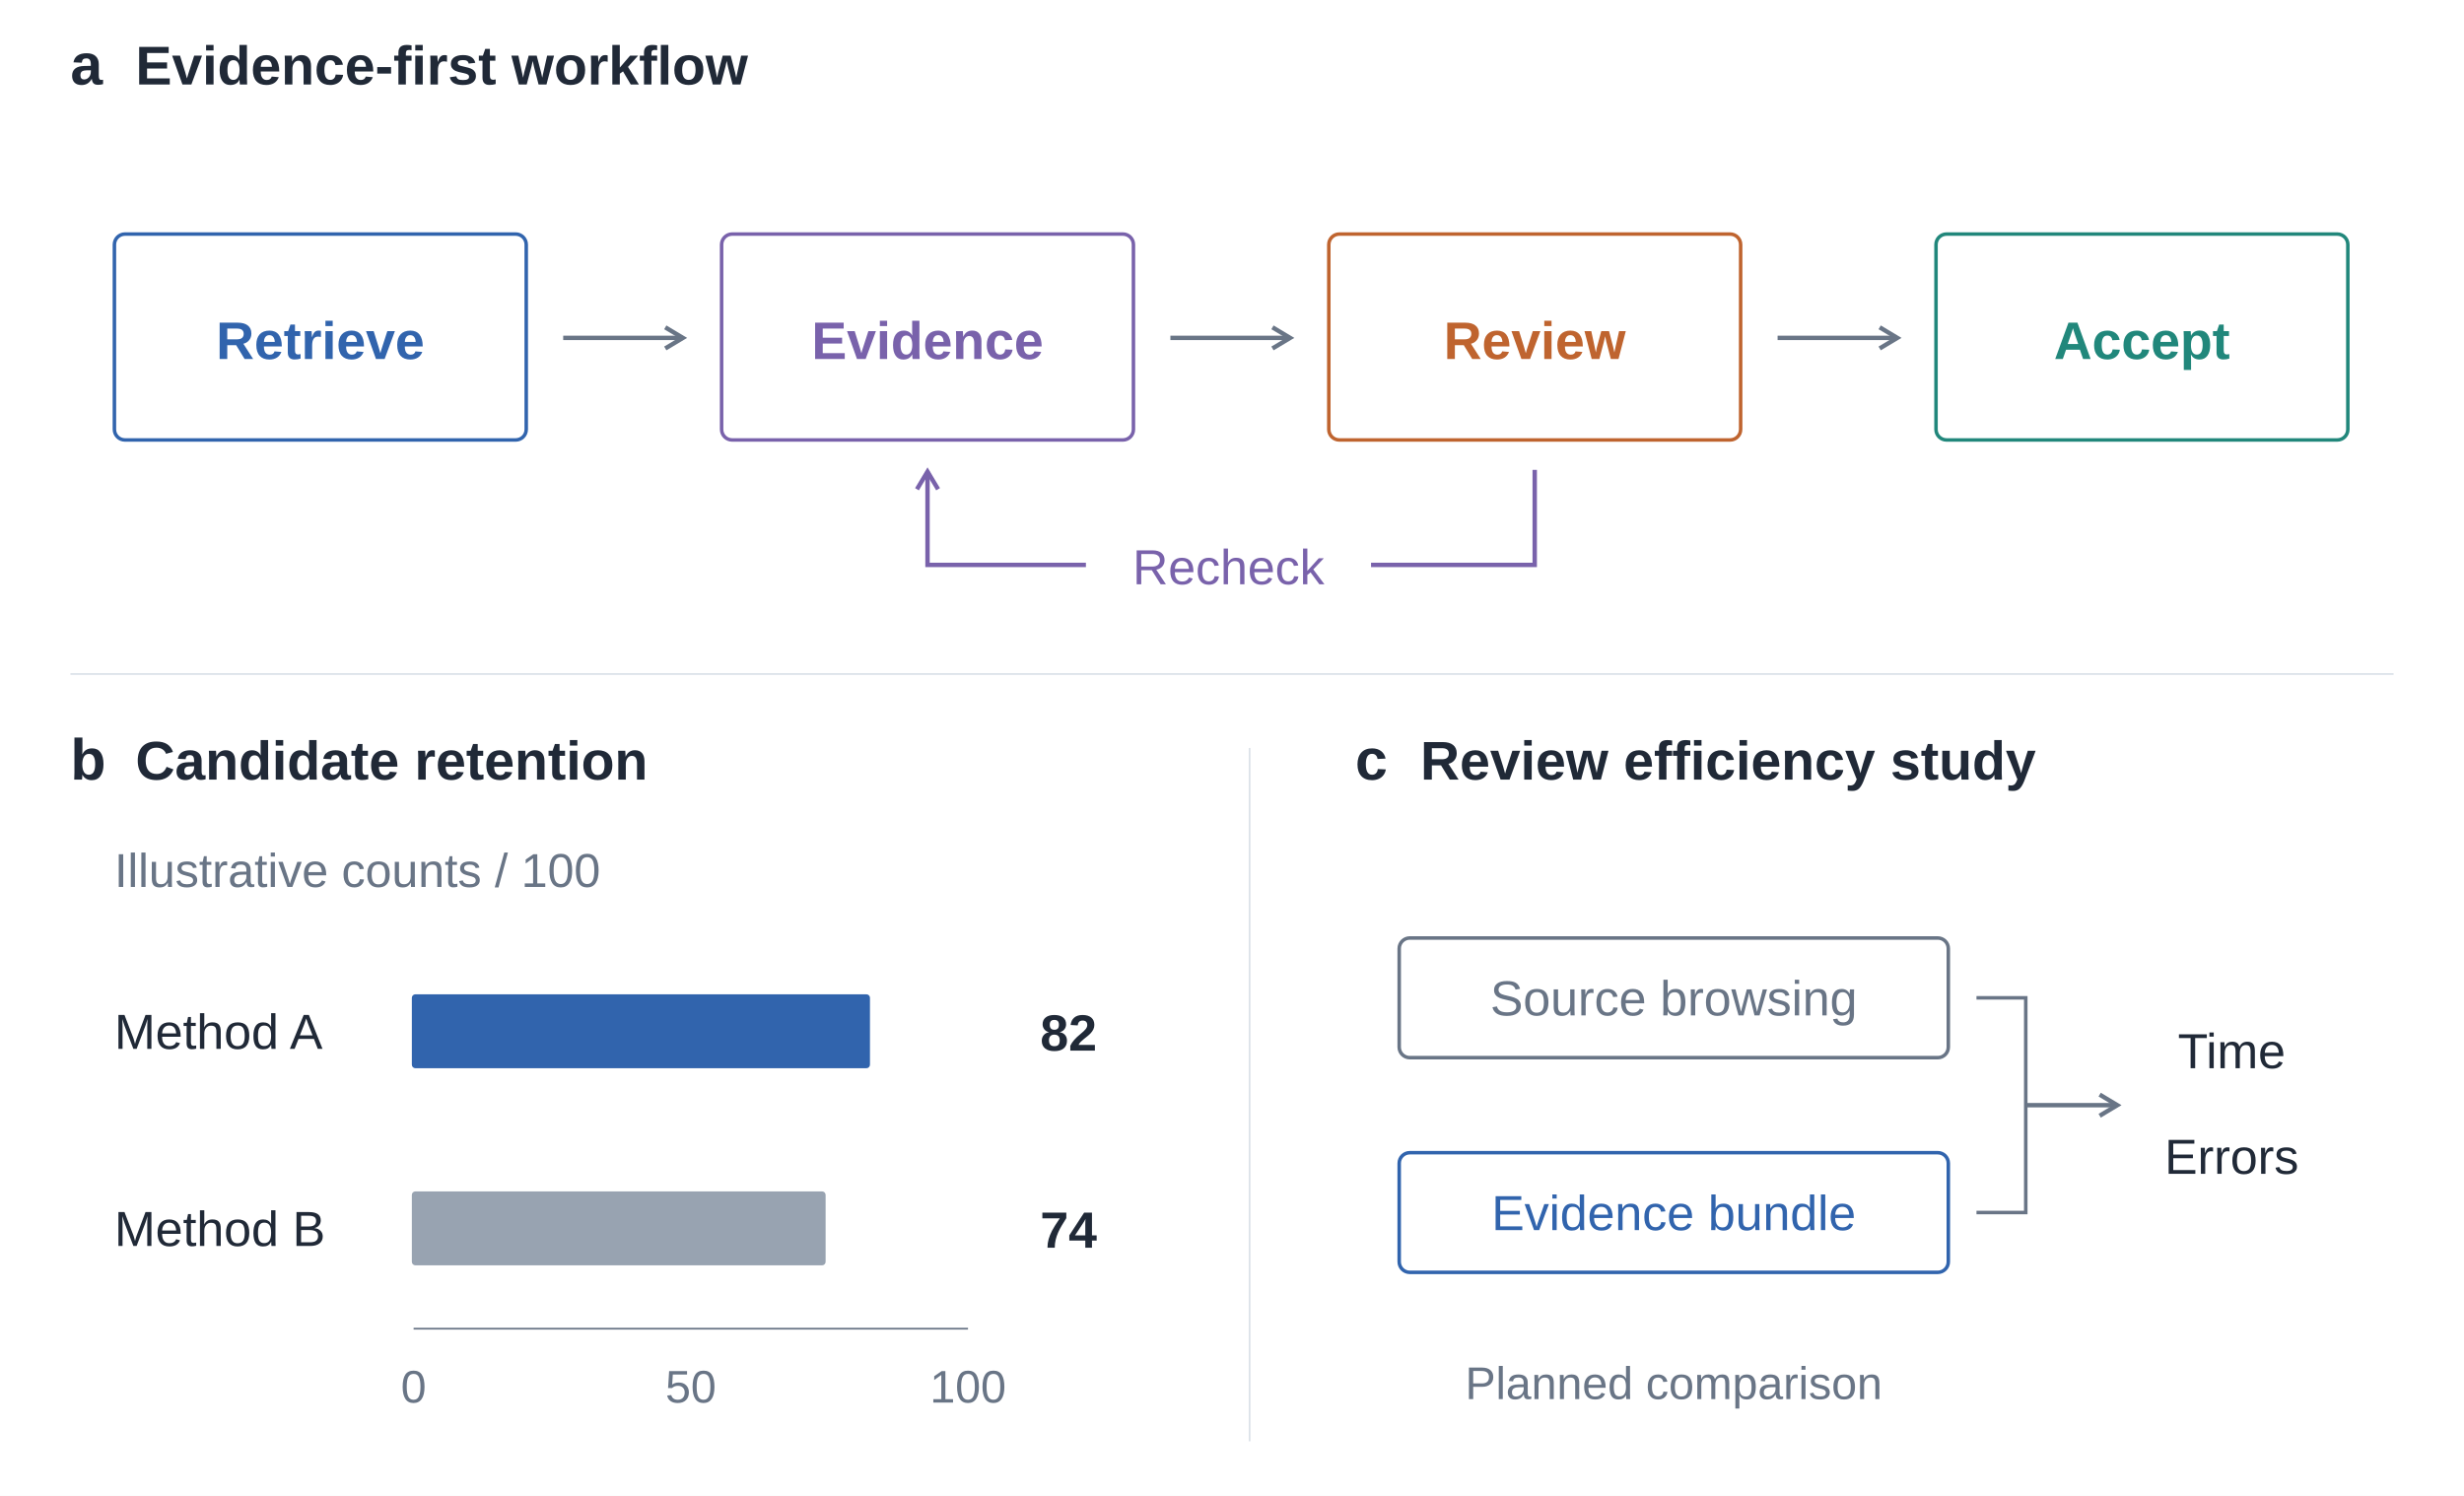
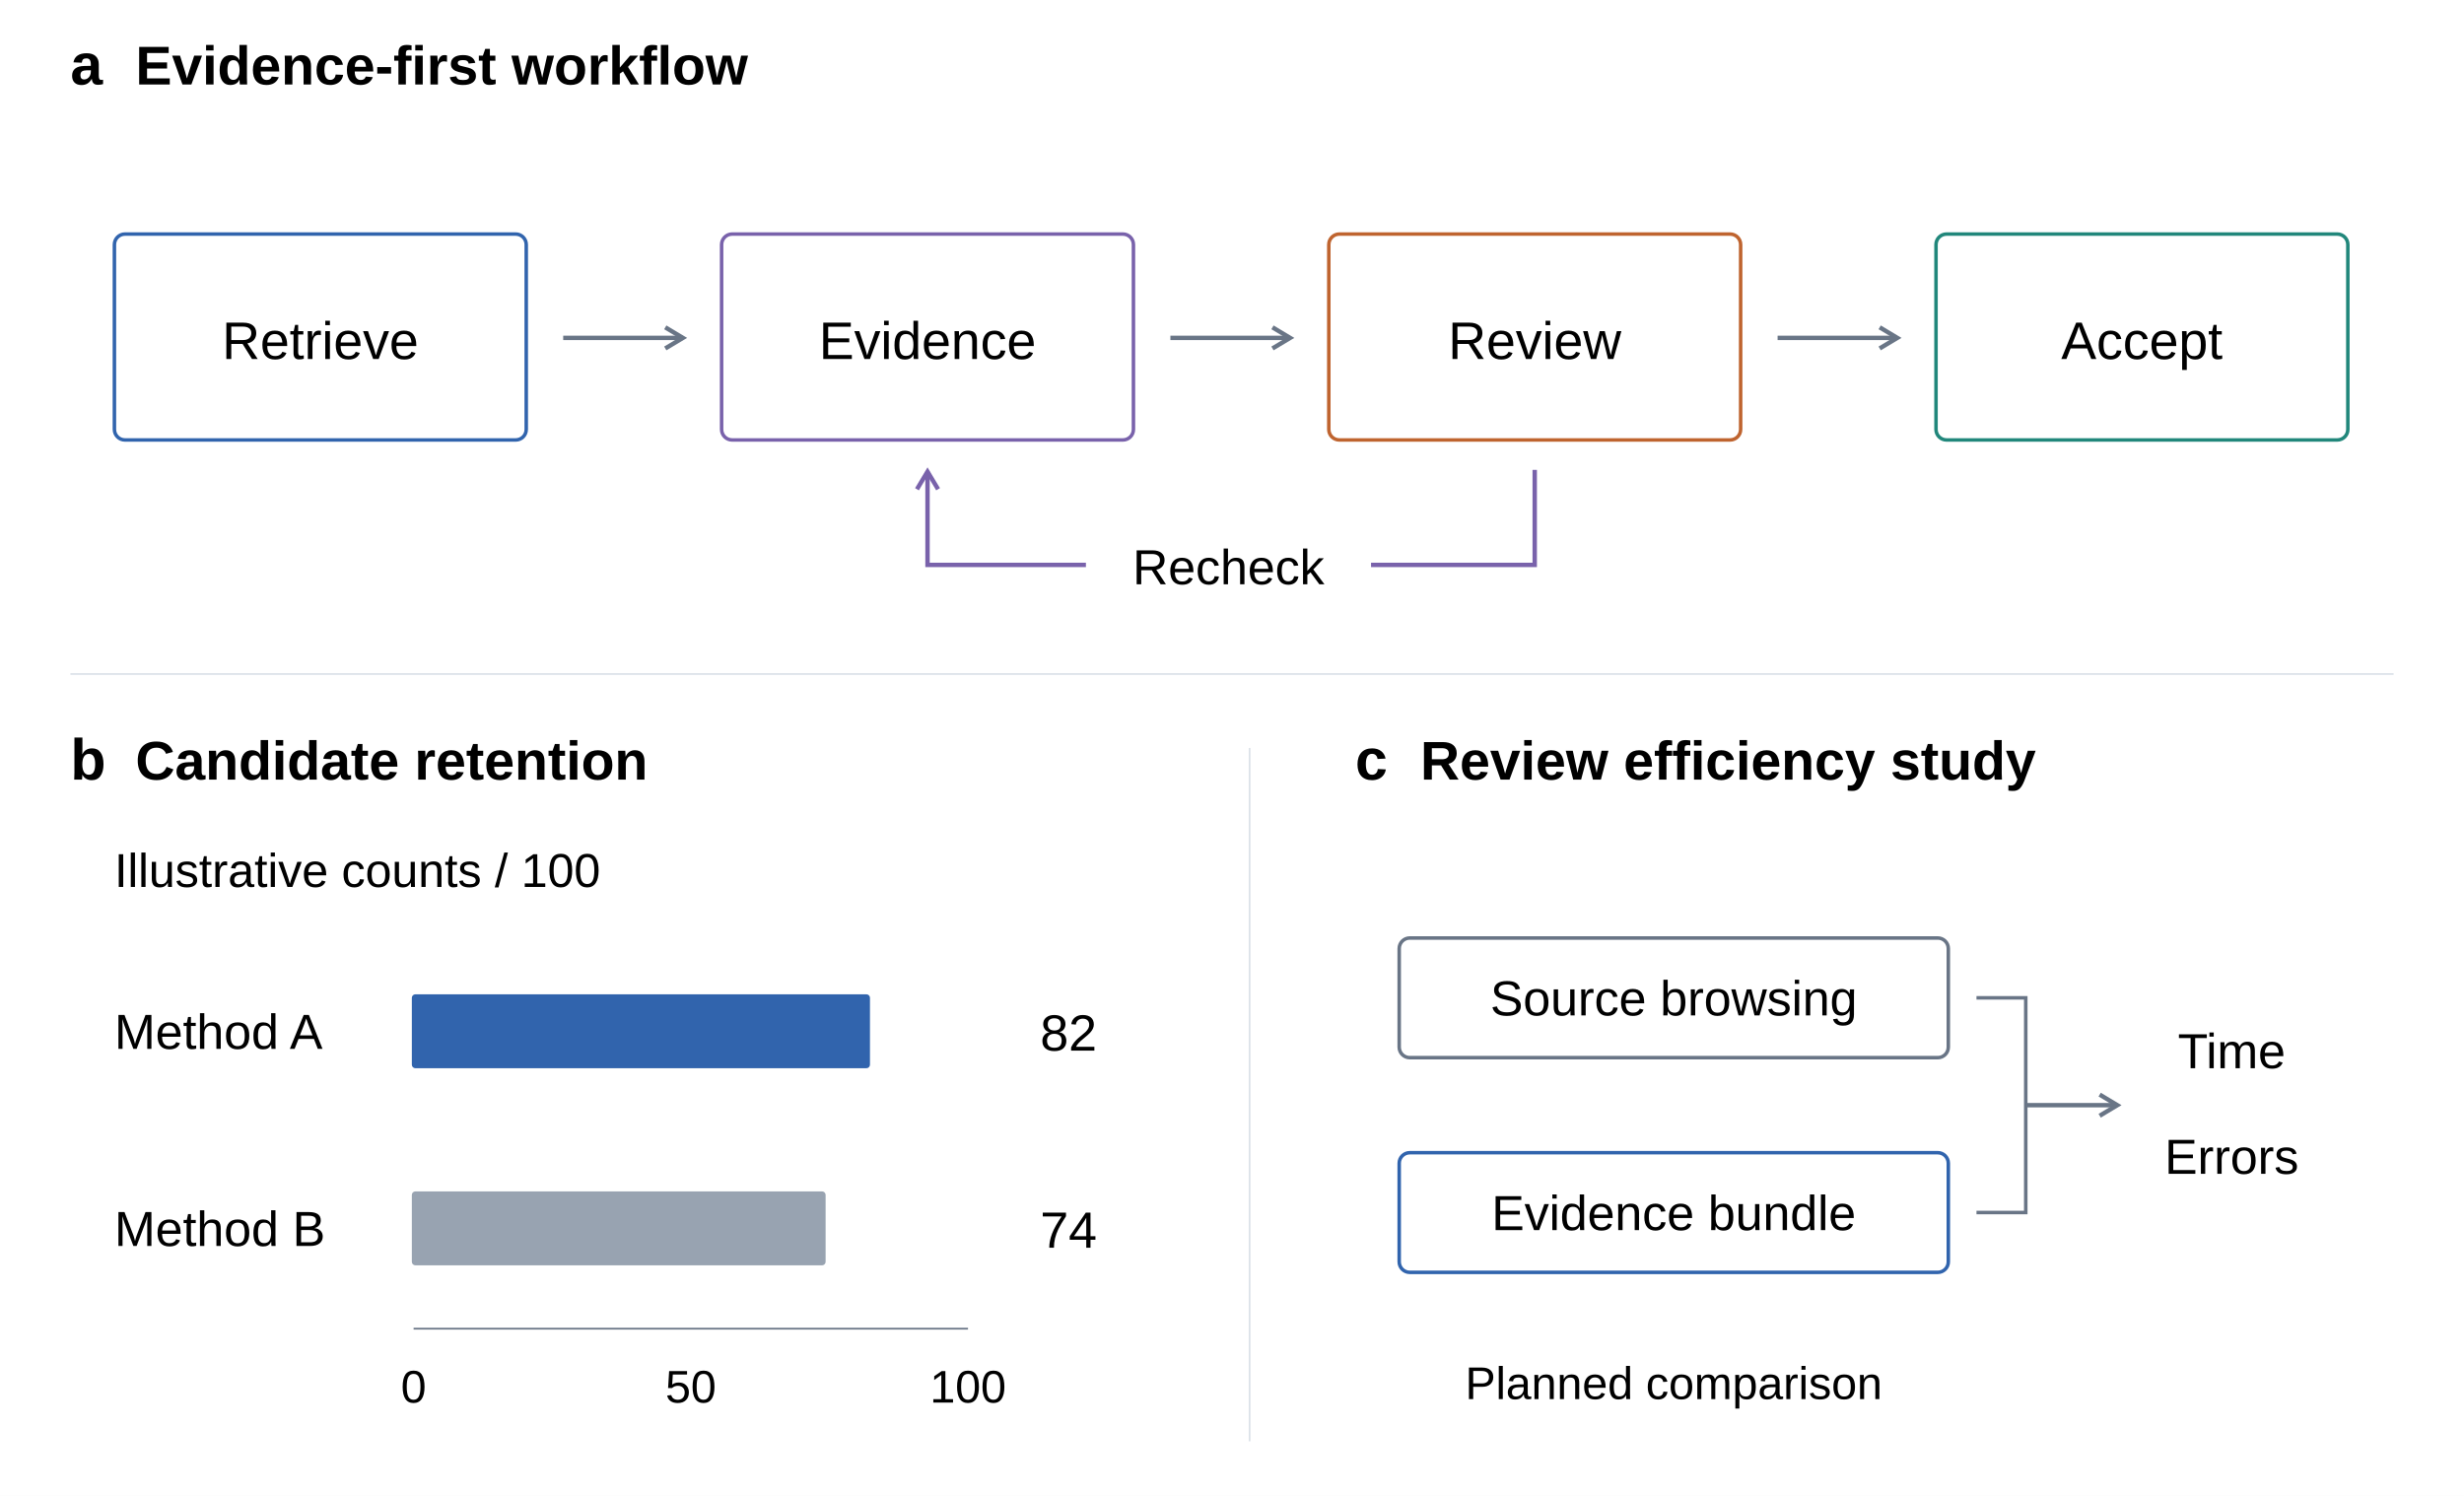
<svg xmlns="http://www.w3.org/2000/svg" width="1400" height="850" viewBox="0 0 1400 850">
  <rect width="1400" height="850" fill="white" />
-   <text x="40" y="48" font-family="Arial, Helvetica, sans-serif" font-size="33" fill="#202937" font-weight="700" text-anchor="start" class="panel-letter">a</text>
-   <text x="77" y="48" font-family="Arial, Helvetica, sans-serif" font-size="31" fill="#202937" font-weight="600" text-anchor="start" class="panel-title">Evidence-first workflow</text>
+   <text x="40" y="48" font-family="Arial, Helvetica, sans-serif" font-size="33" fill="#000000" font-weight="700" text-anchor="start" class="panel-letter">a</text>
+   <text x="77" y="48" font-family="Arial, Helvetica, sans-serif" font-size="31" fill="#000000" font-weight="600" text-anchor="start" class="panel-title">Evidence-first workflow</text>
  <rect x="65" y="133" width="234" height="117" rx="6" fill="white" stroke="#3164AD" stroke-width="2" />
-   <text x="182" y="204" font-family="Arial, Helvetica, sans-serif" font-size="30" fill="#3164AD" font-weight="600" text-anchor="middle" class="">Retrieve</text>
+   <text x="182" y="204" font-family="Arial, Helvetica, sans-serif" font-size="30" fill="#000000" font-weight="400" text-anchor="middle" class="">Retrieve</text>
  <path d="M320 192H388" fill="none" stroke="#697586" stroke-width="2.5" stroke-dasharray="" />
  <path d="M378 186L388 192L378 198" fill="none" stroke="#697586" stroke-width="2.5" stroke-dasharray="" />
  <rect x="410" y="133" width="234" height="117" rx="6" fill="white" stroke="#7962AB" stroke-width="2" />
-   <text x="527" y="204" font-family="Arial, Helvetica, sans-serif" font-size="30" fill="#7962AB" font-weight="600" text-anchor="middle" class="">Evidence</text>
+   <text x="527" y="204" font-family="Arial, Helvetica, sans-serif" font-size="30" fill="#000000" font-weight="400" text-anchor="middle" class="">Evidence</text>
  <path d="M665 192H733" fill="none" stroke="#697586" stroke-width="2.5" stroke-dasharray="" />
  <path d="M723 186L733 192L723 198" fill="none" stroke="#697586" stroke-width="2.5" stroke-dasharray="" />
  <rect x="755" y="133" width="234" height="117" rx="6" fill="white" stroke="#BF642F" stroke-width="2" />
-   <text x="872" y="204" font-family="Arial, Helvetica, sans-serif" font-size="30" fill="#BF642F" font-weight="600" text-anchor="middle" class="">Review</text>
+   <text x="872" y="204" font-family="Arial, Helvetica, sans-serif" font-size="30" fill="#000000" font-weight="400" text-anchor="middle" class="">Review</text>
  <path d="M1010 192H1078" fill="none" stroke="#697586" stroke-width="2.5" stroke-dasharray="" />
  <path d="M1068 186L1078 192L1068 198" fill="none" stroke="#697586" stroke-width="2.5" stroke-dasharray="" />
  <rect x="1100" y="133" width="234" height="117" rx="6" fill="white" stroke="#21877B" stroke-width="2" />
-   <text x="1217" y="204" font-family="Arial, Helvetica, sans-serif" font-size="30" fill="#21877B" font-weight="600" text-anchor="middle" class="">Accept</text>
+   <text x="1217" y="204" font-family="Arial, Helvetica, sans-serif" font-size="30" fill="#000000" font-weight="400" text-anchor="middle" class="">Accept</text>
  <path d="M872 267V321H527V268" fill="none" stroke="#7962AB" stroke-width="2.5" stroke-dasharray="" />
  <path d="M521 278L527 268L533 278" fill="none" stroke="#7962AB" stroke-width="2.5" stroke-dasharray="" />
  <rect x="618" y="300" width="160" height="42" rx="0" fill="white" stroke="white" stroke-width="2" />
-   <text x="698" y="332" font-family="Arial, Helvetica, sans-serif" font-size="28" fill="#7962AB" font-weight="400" text-anchor="middle" class="">Recheck</text>
+   <text x="698" y="332" font-family="Arial, Helvetica, sans-serif" font-size="28" fill="#000000" font-weight="400" text-anchor="middle" class="">Recheck</text>
  <path d="M40 383H1360" fill="none" stroke="#DCE2E9" stroke-width="1" stroke-dasharray="" />
-   <text x="40" y="443" font-family="Arial, Helvetica, sans-serif" font-size="33" fill="#202937" font-weight="700" text-anchor="start" class="panel-letter">b</text>
-   <text x="77" y="443" font-family="Arial, Helvetica, sans-serif" font-size="31" fill="#202937" font-weight="600" text-anchor="start" class="panel-title">Candidate retention</text>
-   <text x="65" y="504" font-family="Arial, Helvetica, sans-serif" font-size="27" fill="#697586" font-weight="400" text-anchor="start" class="">Illustrative counts / 100</text>
-   <text x="65" y="596" font-family="Arial, Helvetica, sans-serif" font-size="28" fill="#202937" font-weight="400" text-anchor="start" class="">Method A</text>
+   <text x="40" y="443" font-family="Arial, Helvetica, sans-serif" font-size="33" fill="#000000" font-weight="700" text-anchor="start" class="panel-letter">b</text>
+   <text x="77" y="443" font-family="Arial, Helvetica, sans-serif" font-size="31" fill="#000000" font-weight="600" text-anchor="start" class="panel-title">Candidate retention</text>
+   <text x="65" y="504" font-family="Arial, Helvetica, sans-serif" font-size="27" fill="#000000" font-weight="400" text-anchor="start" class="">Illustrative counts / 100</text>
+   <text x="65" y="596" font-family="Arial, Helvetica, sans-serif" font-size="28" fill="#000000" font-weight="400" text-anchor="start" class="">Method A</text>
  <rect x="235" y="566" width="258.3" height="40" rx="1" fill="#3164AD" stroke="#3164AD" stroke-width="2" />
-   <text x="591" y="597" font-family="Arial, Helvetica, sans-serif" font-size="29" fill="#202937" font-weight="600" text-anchor="start" class="">82</text>
-   <text x="65" y="708" font-family="Arial, Helvetica, sans-serif" font-size="28" fill="#202937" font-weight="400" text-anchor="start" class="">Method B</text>
+   <text x="591" y="597" font-family="Arial, Helvetica, sans-serif" font-size="29" fill="#000000" font-weight="400" text-anchor="start" class="">82</text>
+   <text x="65" y="708" font-family="Arial, Helvetica, sans-serif" font-size="28" fill="#000000" font-weight="400" text-anchor="start" class="">Method B</text>
  <rect x="235" y="678" width="233.1" height="40" rx="1" fill="#98A3B1" stroke="#98A3B1" stroke-width="2" />
-   <text x="591" y="709" font-family="Arial, Helvetica, sans-serif" font-size="29" fill="#202937" font-weight="600" text-anchor="start" class="">74</text>
+   <text x="591" y="709" font-family="Arial, Helvetica, sans-serif" font-size="29" fill="#000000" font-weight="400" text-anchor="start" class="">74</text>
  <path d="M235 755H550" fill="none" stroke="#697586" stroke-width="1" stroke-dasharray="" />
-   <text x="235.0" y="797" font-family="Arial, Helvetica, sans-serif" font-size="26" fill="#697586" font-weight="400" text-anchor="middle" class="">0</text>
-   <text x="392.5" y="797" font-family="Arial, Helvetica, sans-serif" font-size="26" fill="#697586" font-weight="400" text-anchor="middle" class="">50</text>
-   <text x="550.0" y="797" font-family="Arial, Helvetica, sans-serif" font-size="26" fill="#697586" font-weight="400" text-anchor="middle" class="">100</text>
+   <text x="235.0" y="797" font-family="Arial, Helvetica, sans-serif" font-size="26" fill="#000000" font-weight="400" text-anchor="middle" class="">0</text>
+   <text x="392.5" y="797" font-family="Arial, Helvetica, sans-serif" font-size="26" fill="#000000" font-weight="400" text-anchor="middle" class="">50</text>
+   <text x="550.0" y="797" font-family="Arial, Helvetica, sans-serif" font-size="26" fill="#000000" font-weight="400" text-anchor="middle" class="">100</text>
  <path d="M710 425V819" fill="none" stroke="#DCE2E9" stroke-width="1" stroke-dasharray="" />
-   <text x="770" y="443" font-family="Arial, Helvetica, sans-serif" font-size="33" fill="#202937" font-weight="700" text-anchor="start" class="panel-letter">c</text>
-   <text x="807" y="443" font-family="Arial, Helvetica, sans-serif" font-size="31" fill="#202937" font-weight="600" text-anchor="start" class="panel-title">Review efficiency study</text>
+   <text x="770" y="443" font-family="Arial, Helvetica, sans-serif" font-size="33" fill="#000000" font-weight="700" text-anchor="start" class="panel-letter">c</text>
+   <text x="807" y="443" font-family="Arial, Helvetica, sans-serif" font-size="31" fill="#000000" font-weight="600" text-anchor="start" class="panel-title">Review efficiency study</text>
  <rect x="795" y="533" width="312" height="68" rx="6" fill="white" stroke="#697586" stroke-width="2" />
-   <text x="951" y="577" font-family="Arial, Helvetica, sans-serif" font-size="28" fill="#697586" font-weight="400" text-anchor="middle" class="">Source browsing</text>
+   <text x="951" y="577" font-family="Arial, Helvetica, sans-serif" font-size="28" fill="#000000" font-weight="400" text-anchor="middle" class="">Source browsing</text>
  <rect x="795" y="655" width="312" height="68" rx="6" fill="white" stroke="#3164AD" stroke-width="2" />
-   <text x="951" y="699" font-family="Arial, Helvetica, sans-serif" font-size="28" fill="#3164AD" font-weight="400" text-anchor="middle" class="">Evidence bundle</text>
+   <text x="951" y="699" font-family="Arial, Helvetica, sans-serif" font-size="28" fill="#000000" font-weight="400" text-anchor="middle" class="">Evidence bundle</text>
  <path d="M1123 567H1151V689H1123" fill="none" stroke="#697586" stroke-width="2" stroke-dasharray="" />
  <path d="M1151 628H1203" fill="none" stroke="#697586" stroke-width="2.5" stroke-dasharray="" />
  <path d="M1193 622L1203 628L1193 634" fill="none" stroke="#697586" stroke-width="2.5" stroke-dasharray="" />
-   <text x="1268" y="607" font-family="Arial, Helvetica, sans-serif" font-size="28" fill="#202937" font-weight="400" text-anchor="middle" class="">Time</text>
-   <text x="1268" y="667" font-family="Arial, Helvetica, sans-serif" font-size="28" fill="#202937" font-weight="400" text-anchor="middle" class="">Errors</text>
-   <text x="951" y="795" font-family="Arial, Helvetica, sans-serif" font-size="26" fill="#697586" font-weight="400" text-anchor="middle" class="">Planned comparison</text>
+   <text x="1268" y="607" font-family="Arial, Helvetica, sans-serif" font-size="28" fill="#000000" font-weight="400" text-anchor="middle" class="">Time</text>
+   <text x="1268" y="667" font-family="Arial, Helvetica, sans-serif" font-size="28" fill="#000000" font-weight="400" text-anchor="middle" class="">Errors</text>
+   <text x="951" y="795" font-family="Arial, Helvetica, sans-serif" font-size="26" fill="#000000" font-weight="400" text-anchor="middle" class="">Planned comparison</text>
</svg>
